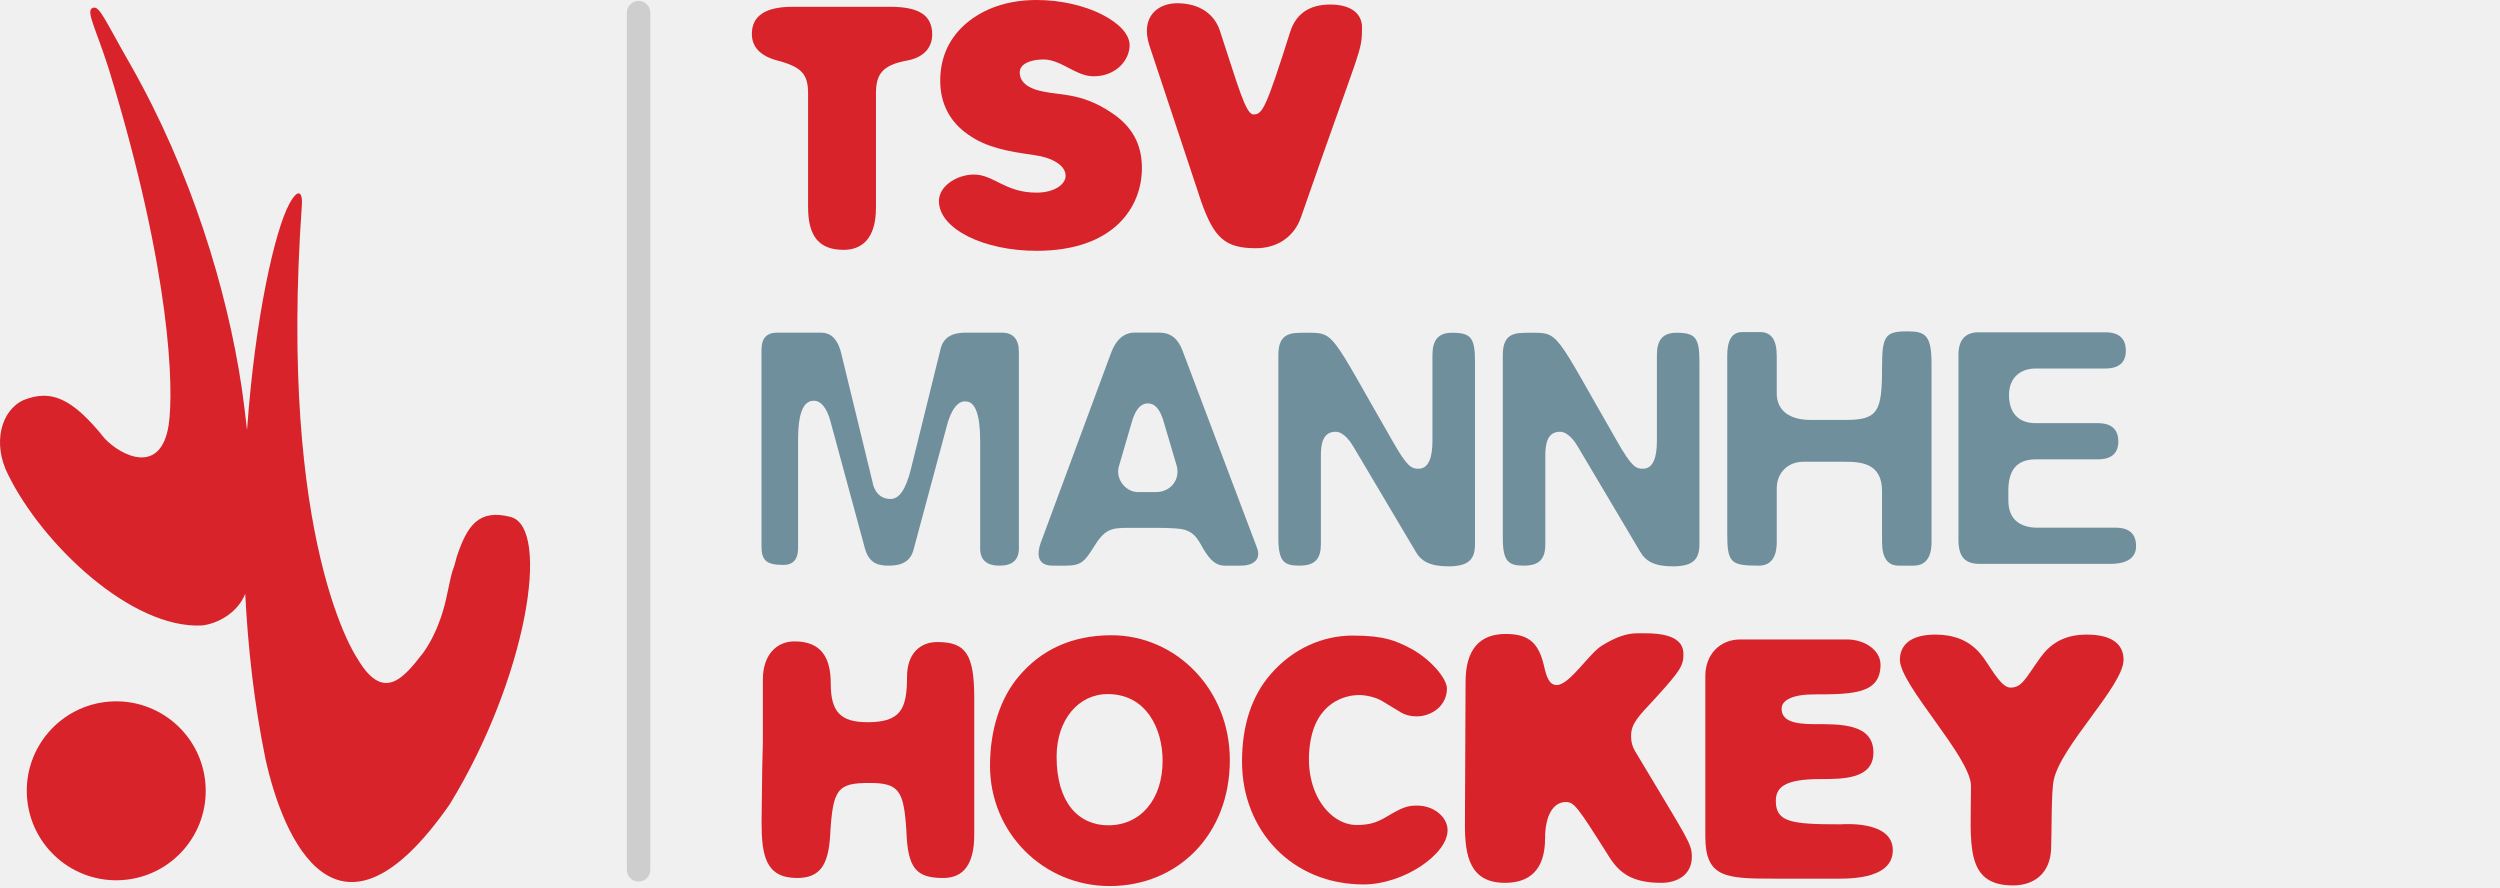
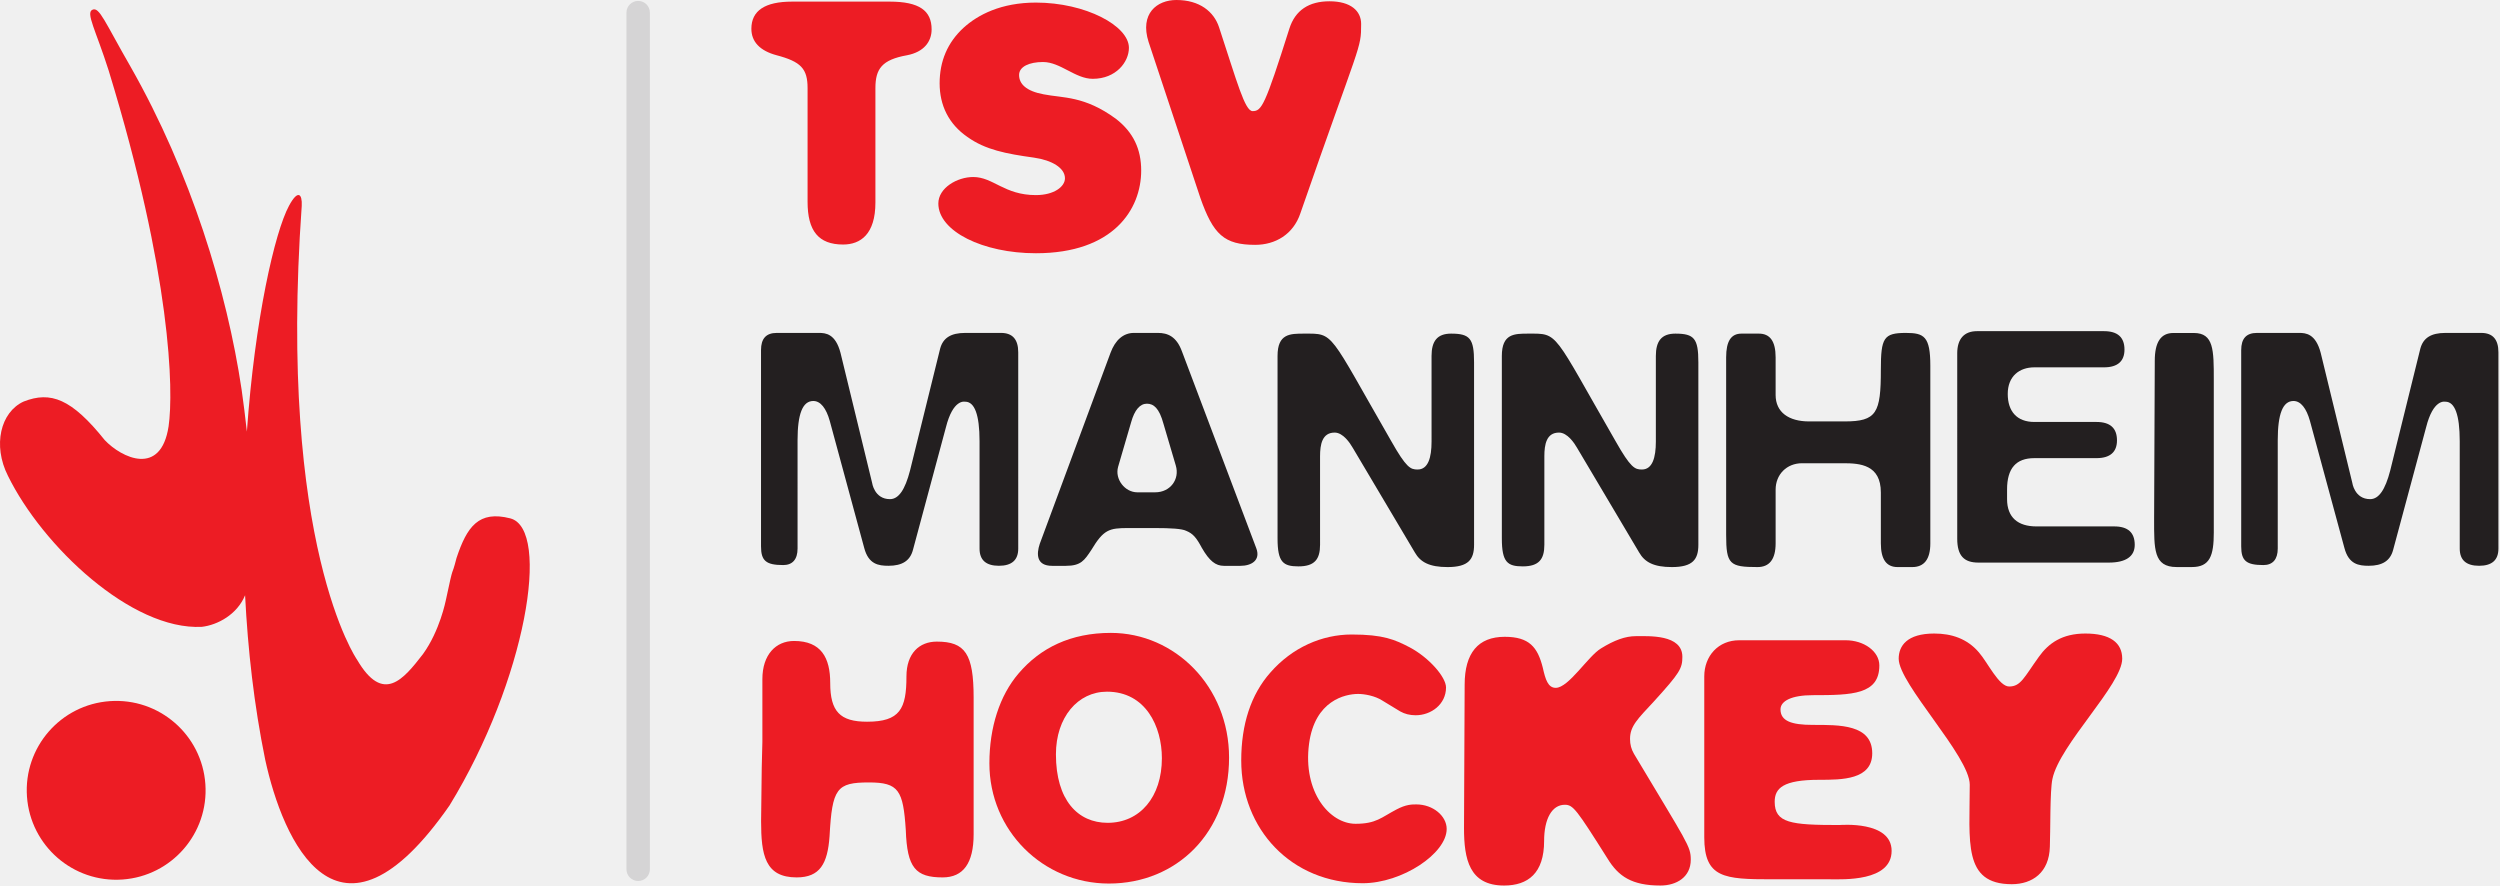
- <svg xmlns="http://www.w3.org/2000/svg" xmlns:xlink="http://www.w3.org/1999/xlink" width="200px" height="71px" viewBox="0 0 200 71" version="1.1">
-   <g id="HBW" stroke="none" stroke-width="1" fill="none" fill-rule="evenodd">
-     <g id="357-TSVMH">
-       <path d="M2.159,63.762 C1.882,59.819 4.855,56.399 8.799,56.124 C12.742,55.849 16.163,58.822 16.44,62.766 C16.716,66.709 13.744,70.129 9.8,70.405 C5.856,70.679 2.436,67.706 2.159,63.762" id="Fill-1" fill="#D8232A" />
-       <path d="M19.619,47.509 C18.982,49.06 17.414,49.888 16.164,50.037 C10.526,50.331 3.393,43.568 0.638,37.951 C-0.602,35.504 0.045,32.846 1.891,32.003 C4.056,31.151 5.726,31.773 8.383,35.088 C9.731,36.511 12.88,38.037 13.496,33.985 C13.908,31.144 13.71,21.869 8.698,5.502 C7.674,2.281 6.84,0.874 7.404,0.637 C7.954,0.385 8.382,1.602 10.458,5.21 C15.279,13.691 18.167,23.157 19.341,31.043 C19.498,32.148 19.64,33.28 19.763,34.411 C20.398,25.404 22.001,18.426 23.135,16.332 C23.842,15.014 24.204,15.36 24.154,16.337 C22.22,43.517 28.581,52.674 28.579,52.662 C30.676,56.253 32.295,54.238 33.86,52.217 C35.221,50.334 35.676,47.942 35.682,47.939 C36.381,44.634 36.083,46.327 36.548,44.518 C37.386,42.008 38.32,40.706 40.849,41.354 C44.123,42.214 42.115,54.322 35.98,64.342 C27.014,77.214 22.636,67.142 21.229,60.671 C20.335,56.296 19.837,51.829 19.619,47.509" id="Fill-3" fill="#D8232A" />
-       <path d="M66.459,54.673 C66.459,52.656 65.735,51.311 63.563,51.311 C62.115,51.311 61.029,52.397 61.029,54.362 L61.029,59.379 L60.978,61.447 L60.926,65.739 C60.926,68.429 61.236,70.239 63.77,70.239 C65.632,70.239 66.252,69.153 66.407,66.929 C66.614,63.102 66.976,62.637 69.562,62.637 C71.941,62.637 72.303,63.257 72.51,66.464 C72.613,69.463 73.286,70.239 75.458,70.239 C77.113,70.239 77.94,69.101 77.94,66.774 L77.94,55.862 C77.94,52.345 77.268,51.363 74.992,51.363 C73.596,51.363 72.562,52.294 72.562,54.155 C72.562,56.741 72.045,57.776 69.407,57.776 C67.235,57.776 66.459,56.948 66.459,54.673" id="Fill-5" fill="#D8232A" />
-       <path d="M84.528,60.542 C84.528,57.569 86.286,55.526 88.613,55.526 C91.716,55.526 93.009,58.318 93.009,60.853 C93.009,63.955 91.251,66.024 88.665,66.024 C86.286,66.024 84.528,64.214 84.528,60.542 Z M98.387,60.801 C98.387,55.112 94.043,50.82 88.924,50.82 C85.717,50.82 83.287,52.009 81.528,54.078 C80.029,55.836 79.201,58.37 79.201,61.266 C79.201,66.645 83.494,70.885 88.768,70.885 C94.198,70.885 98.387,66.8 98.387,60.801 L98.387,60.801 Z" id="Fill-6" fill="#D8232A" />
-       <path d="M108.515,65.998 C106.446,65.998 104.274,63.464 104.792,59.585 C105.257,56.12 107.688,55.604 108.722,55.604 C109.239,55.604 110.066,55.758 110.635,56.12 L112.083,57 C112.446,57.207 112.859,57.31 113.325,57.31 C114.566,57.31 115.755,56.431 115.755,55.086 C115.755,54.259 114.411,52.707 112.859,51.88 C111.67,51.259 110.739,50.846 108.205,50.846 C105.826,50.846 103.447,51.88 101.689,53.897 C100.137,55.655 99.361,58.034 99.361,60.93 C99.361,66.412 103.343,70.756 109.084,70.756 C112.239,70.756 115.807,68.377 115.807,66.412 C115.807,65.377 114.721,64.447 113.376,64.447 C113.014,64.447 112.549,64.447 111.773,64.86 C110.584,65.481 110.17,65.998 108.515,65.998" id="Fill-7" fill="#D8232A" />
-       <path d="M134.674,52.32 C134.674,50.509 131.985,50.665 130.95,50.665 C130.123,50.665 129.244,50.975 128.158,51.647 C127.124,52.268 125.572,54.802 124.538,54.802 C123.917,54.802 123.711,54.13 123.504,53.199 C123.09,51.544 122.418,50.716 120.452,50.716 C118.332,50.716 117.246,52.009 117.246,54.543 L117.194,66.024 C117.194,68.506 117.608,70.627 120.401,70.627 C122.314,70.627 123.607,69.644 123.607,67.058 C123.607,65.3 124.228,64.162 125.262,64.162 C125.934,64.162 126.193,64.524 128.675,68.454 C129.554,69.903 130.64,70.627 132.916,70.627 C134.209,70.627 135.347,69.954 135.347,68.558 C135.347,67.472 135.088,67.265 130.796,60.077 C130.589,59.715 130.485,59.353 130.485,58.887 C130.485,57.853 131.106,57.284 132.399,55.888 C134.467,53.612 134.674,53.25 134.674,52.32" id="Fill-8" fill="#D8232A" />
-       <path d="M146.512,70.291 C147.494,70.291 151.425,70.497 151.425,68.015 C151.425,65.584 147.339,65.946 147.236,65.946 C143.357,65.946 142.065,65.791 142.065,64.085 C142.065,62.999 142.737,62.326 145.633,62.326 C147.443,62.326 149.873,62.326 149.873,60.206 C149.873,57.879 147.236,57.931 145.116,57.931 C143.409,57.931 142.53,57.62 142.53,56.689 C142.53,56.017 143.409,55.551 145.116,55.551 C148.27,55.551 150.442,55.5 150.442,53.173 C150.442,52.035 149.201,51.156 147.753,51.156 L139.22,51.156 C137.565,51.156 136.427,52.397 136.427,54.052 L136.427,66.929 C136.427,70.187 138.031,70.291 141.806,70.291 L146.512,70.291" id="Fill-9" fill="#D8232A" />
-       <path d="M158.404,52.268 C157.473,51.182 156.232,50.768 154.835,50.768 C152.663,50.768 151.991,51.751 151.991,52.785 C151.991,54.802 157.679,60.594 157.679,62.869 C157.679,67.42 157.111,70.834 161.041,70.834 C162.696,70.834 164.04,69.903 164.092,67.834 C164.144,66.593 164.092,63.335 164.299,62.404 C164.868,59.663 169.884,54.854 169.884,52.785 C169.884,51.492 168.902,50.768 166.936,50.768 C165.074,50.768 163.989,51.544 163.213,52.63 C162.023,54.285 161.765,55.009 160.834,55.009 C160.007,55.009 159.127,53.095 158.404,52.268" id="Fill-10" fill="#D8232A" />
-       <path d="M65.565,26.611 L62.181,26.611 C61.321,26.611 60.919,27.07 60.919,27.988 L60.92,43.703 C60.92,44.85 61.321,45.194 62.698,45.194 C63.443,45.194 63.845,44.736 63.845,43.875 L63.845,35.214 C63.845,33.092 64.246,32.06 65.106,32.06 C65.68,32.06 66.139,32.633 66.426,33.666 L69.179,43.818 C69.523,45.137 70.326,45.252 71.129,45.252 C72.219,45.252 72.85,44.85 73.079,43.99 L75.717,34.182 C76.291,31.888 77.208,32.117 77.266,32.117 C78.011,32.117 78.413,33.15 78.413,35.272 L78.413,43.875 C78.413,44.793 78.93,45.252 79.962,45.252 C80.994,45.252 81.511,44.793 81.511,43.875 L81.51,28.16 C81.51,27.127 81.051,26.611 80.133,26.611 L77.265,26.611 C76.118,26.611 75.488,27.013 75.258,27.873 L72.849,37.623 C72.448,39.172 71.932,39.918 71.244,39.918 C69.982,39.918 69.81,38.598 69.81,38.598 L67.286,28.217 C66.884,26.669 66.081,26.611 65.565,26.611" id="Fill-11" fill="#6F8F9D" />
-       <path d="M94.123,37.222 C94.453,38.322 93.683,39.367 92.473,39.367 L91.043,39.367 C90.053,39.367 89.228,38.322 89.503,37.332 L90.548,33.757 C90.823,32.767 91.263,32.272 91.812,32.272 C92.363,32.272 92.803,32.657 93.133,33.867 L94.123,37.222 Z M97.973,45.252 L99.293,45.252 C100.173,45.252 100.943,44.812 100.558,43.822 L94.617,28.092 C94.177,26.882 93.462,26.607 92.692,26.607 L90.767,26.607 C89.942,26.607 89.282,27.157 88.897,28.202 L83.233,43.492 C82.958,44.317 82.958,45.252 84.223,45.252 L85.323,45.252 C86.533,45.252 86.808,44.812 87.358,43.987 C88.348,42.337 88.788,42.227 90.328,42.227 L92.418,42.227 C93.738,42.227 94.618,42.282 94.948,42.447 C95.498,42.667 95.773,42.997 96.213,43.822 C96.818,44.867 97.313,45.252 97.973,45.252 L97.973,45.252 Z" id="Fill-12" fill="#6F8F9D" />
-       <path d="M111.361,35.211 C106.284,26.397 106.842,26.62 104.388,26.62 C103.272,26.62 102.268,26.62 102.268,28.405 L102.269,43.02 C102.269,44.917 102.715,45.252 103.942,45.252 C105.225,45.252 105.671,44.694 105.671,43.523 L105.671,36.438 C105.671,35.489 105.838,34.541 106.843,34.541 C107.512,34.541 108.07,35.378 108.293,35.768 L113.258,44.136 C113.704,44.917 114.43,45.307 115.88,45.307 C117.554,45.307 118,44.694 118,43.523 L117.999,28.907 C117.999,27.01 117.664,26.62 116.158,26.62 C115.042,26.62 114.596,27.233 114.596,28.405 L114.596,35.266 C114.597,36.549 114.318,37.497 113.481,37.497 C112.923,37.497 112.588,37.386 111.361,35.211" id="Fill-13" fill="#6F8F9D" />
-       <path d="M129.316,35.211 C124.24,26.397 124.797,26.62 122.343,26.62 C121.227,26.62 120.223,26.62 120.223,28.405 L120.224,43.02 C120.224,44.917 120.67,45.252 121.897,45.252 C123.18,45.252 123.627,44.694 123.627,43.523 L123.626,36.438 C123.626,35.489 123.794,34.541 124.798,34.541 C125.467,34.541 126.025,35.378 126.248,35.768 L131.213,44.136 C131.66,44.917 132.385,45.307 133.835,45.307 C135.509,45.307 135.955,44.694 135.955,43.523 L135.954,28.907 C135.954,27.01 135.62,26.62 134.114,26.62 C132.998,26.62 132.552,27.233 132.552,28.405 L132.552,35.266 C132.552,36.549 132.273,37.497 131.436,37.497 C130.878,37.497 130.544,37.386 129.316,35.211" id="Fill-14" fill="#6F8F9D" />
-       <path d="M140.8,26.564 L139.406,26.564 C138.569,26.564 138.179,27.177 138.179,28.461 L138.179,42.685 C138.179,45.028 138.458,45.252 140.69,45.252 C141.638,45.252 142.14,44.638 142.14,43.355 L142.14,39.06 C142.139,37.832 143.032,36.94 144.259,36.94 L147.55,36.94 C148.89,36.94 150.563,37.051 150.563,39.283 L150.563,43.355 C150.563,44.638 151.01,45.252 151.902,45.252 L153.074,45.252 C154.022,45.252 154.524,44.638 154.524,43.355 L154.523,29.13 C154.523,26.787 154.021,26.508 152.571,26.508 C150.786,26.508 150.563,26.898 150.563,29.465 C150.563,32.923 150.228,33.593 147.662,33.593 L144.817,33.593 C143.2,33.593 142.139,32.868 142.139,31.473 L142.139,28.461 C142.139,27.177 141.693,26.564 140.8,26.564" id="Fill-15" fill="#6F8F9D" />
-       <path d="M168.426,26.584 L158.261,26.584 C157.223,26.584 156.677,27.213 156.677,28.361 L156.677,43.198 C156.677,44.565 157.224,45.111 158.371,45.111 L168.809,45.111 C170.176,45.111 170.887,44.619 170.886,43.69 C170.886,42.706 170.34,42.215 169.247,42.215 L163.017,42.215 C161.541,42.215 160.667,41.504 160.667,40.028 L160.667,39.264 C160.666,37.569 161.377,36.749 162.852,36.749 L167.825,36.749 C168.918,36.749 169.465,36.257 169.465,35.328 C169.465,34.345 168.918,33.853 167.825,33.853 L162.852,33.853 C161.431,33.853 160.721,32.979 160.721,31.612 C160.721,30.191 161.65,29.481 162.852,29.481 L168.426,29.481 C169.519,29.481 170.066,28.989 170.066,28.06 C170.066,27.076 169.519,26.584 168.426,26.584" id="Fill-16" fill="#6F8F9D" />
-       <g id="Group-20" transform="translate(172.4376, 26.52025)">
-         <mask id="mask-2" fill="white">
-           <use xlink:href="#path-1" />
-         </mask>
-         <g id="Clip-18" />
-         <path d="M3.184,0 L1.539,0 C0.53,0 0.053,0.743 0.053,2.23 L0,14.862 C0,17.304 -0.053,18.737 1.805,18.737 L3.026,18.737 C4.459,18.737 4.778,17.835 4.778,15.977 L4.777,3.716 C4.777,1.38 4.777,0 3.184,0" id="Fill-17" fill="#6F8F9D" mask="url(#mask-2)" />
-         <path d="M11.617,0.091 L8.233,0.091 C7.373,0.091 6.971,0.55 6.971,1.468 L6.972,17.183 C6.972,18.33 7.373,18.674 8.75,18.674 C9.496,18.674 9.897,18.215 9.897,17.355 L9.897,8.694 C9.897,6.572 10.298,5.54 11.159,5.54 C11.732,5.54 12.191,6.113 12.478,7.146 L15.231,17.298 C15.575,18.617 16.378,18.732 17.181,18.732 C18.271,18.732 18.902,18.33 19.131,17.47 L21.769,7.662 C22.343,5.368 23.26,5.597 23.318,5.597 C24.063,5.597 24.465,6.629 24.465,8.751 L24.465,17.355 C24.465,18.273 24.982,18.732 26.014,18.732 C27.046,18.732 27.563,18.273 27.562,17.355 L27.562,1.64 C27.562,0.607 27.103,0.091 26.185,0.091 L23.317,0.091 C22.17,0.091 21.54,0.493 21.31,1.353 L18.902,11.103 C18.5,12.652 17.984,13.397 17.296,13.397 C16.034,13.397 15.862,12.078 15.862,12.078 L13.338,1.697 C12.936,0.148 12.133,0.091 11.617,0.091" id="Fill-19" fill="#6F8F9D" mask="url(#mask-2)" />
+ <svg xmlns="http://www.w3.org/2000/svg" width="824px" height="292px" viewBox="0 0 824 292" version="1.1">
+   <g id="Page-1" stroke="none" stroke-width="1" fill="none" fill-rule="evenodd">
+     <g id="Artboard">
+       <g id="Hockey" transform="translate(250.856, 208.6)" fill="#ED1C24">
+         <path d="M401.356,76.655 C397.523,81.127 392.413,82.829 386.663,82.829 C377.72,82.829 374.952,78.784 374.952,74.527 C374.952,66.221 398.373,42.372 398.373,33.004 C398.373,14.265 396.033,0.212 412.215,0.212 C419.029,0.212 424.565,4.045 424.777,12.563 C424.991,17.673 424.777,31.086 425.629,34.92 C427.972,46.205 448.627,66.008 448.627,74.527 C448.627,79.849 444.581,82.829 436.488,82.829 C428.823,82.829 424.352,79.636 421.157,75.164 C416.26,68.351 415.196,65.369 411.364,65.369 C407.956,65.369 404.336,73.248 401.356,76.655 L401.356,76.655" id="y" fill-rule="nonzero" transform="translate(411.7893, 41.52059) scale(1, -1) translate(-411.7893, -41.52059) " />
+         <path d="M352.393,2.448 C356.439,2.448 372.621,1.596 372.621,11.817 C372.621,21.825 355.8,20.335 355.373,20.335 C339.404,20.335 334.081,20.973 334.081,28 C334.081,32.472 336.849,35.24 348.773,35.24 C356.225,35.24 366.233,35.24 366.233,43.971 C366.233,53.552 355.373,53.339 346.644,53.339 C339.617,53.339 335.997,54.616 335.997,58.449 C335.997,61.217 339.617,63.135 346.644,63.135 C359.633,63.135 368.576,63.347 368.576,72.928 C368.576,77.614 363.465,81.233 357.503,81.233 L322.369,81.233 C315.556,81.233 310.871,76.123 310.871,69.308 L310.871,16.29 C310.871,2.873 317.472,2.448 333.016,2.448 L352.393,2.448 L352.393,2.448" id="e" fill-rule="nonzero" transform="translate(341.746, 41.83193) scale(1, -1) translate(-341.746, -41.83193) " />
+         <path d="M303.652,76.441 C303.652,83.895 292.58,83.255 288.32,83.255 C284.915,83.255 281.295,81.977 276.823,79.209 C272.564,76.655 266.176,66.221 261.917,66.221 C259.363,66.221 258.511,68.99 257.659,72.821 C255.956,79.636 253.188,83.043 245.095,83.043 C236.367,83.043 231.895,77.719 231.895,67.285 L231.681,20.016 C231.681,9.795 233.384,1.064 244.883,1.064 C252.761,1.064 258.085,5.109 258.085,15.756 C258.085,22.996 260.64,27.681 264.899,27.681 C267.667,27.681 268.731,26.191 278.952,10.008 C282.572,4.045 287.043,1.064 296.413,1.064 C301.736,1.064 306.421,3.832 306.421,9.581 C306.421,14.053 305.356,14.905 287.683,44.503 C286.831,45.992 286.405,47.483 286.405,49.4 C286.405,53.659 288.96,56 294.283,61.751 C302.8,71.119 303.652,72.609 303.652,76.441 L303.652,76.441" id="k" fill-rule="nonzero" transform="translate(269.0513, 42.16624) scale(1, -1) translate(-269.0513, -42.16624) " />
+         <path d="M195.944,20.121 C187.427,20.121 178.484,30.555 180.613,46.525 C182.531,60.792 192.537,62.92 196.796,62.92 C198.925,62.92 202.332,62.283 204.675,60.792 L210.637,57.172 C212.128,56.32 213.831,55.895 215.748,55.895 C220.859,55.895 225.755,59.515 225.755,65.049 C225.755,68.457 220.219,74.845 213.831,78.252 C208.933,80.807 205.1,82.51 194.667,82.51 C184.872,82.51 175.077,78.252 167.837,69.948 C161.449,62.708 158.255,52.914 158.255,40.988 C158.255,18.419 174.651,0.532 198.287,0.532 C211.276,0.532 225.968,10.327 225.968,18.419 C225.968,22.677 221.496,26.509 215.96,26.509 C214.469,26.509 212.553,26.509 209.36,24.807 C204.461,22.252 202.757,20.121 195.944,20.121 L195.944,20.121" id="c" fill-rule="nonzero" transform="translate(192.1113, 41.52108) scale(1, -1) translate(-192.1113, -41.52108) " />
+         <path d="M97.179,42.585 C97.179,54.829 104.42,63.24 114.001,63.24 C126.777,63.24 132.1,51.743 132.1,41.308 C132.1,28.532 124.861,20.016 114.213,20.016 C104.42,20.016 97.179,27.468 97.179,42.585 L97.179,42.585 Z M154.245,41.521 C154.245,64.944 136.359,82.617 115.279,82.617 C102.077,82.617 92.069,77.719 84.829,69.202 C78.655,61.963 75.248,51.529 75.248,39.604 C75.248,17.46 92.921,0 114.64,0 C136.997,0 154.245,16.821 154.245,41.521 L154.245,41.521" id="o" transform="translate(114.7467, 41.3086) scale(1, -1) translate(-114.7467, -41.3086) " />
+         <path d="M22.784,66.753 C22.784,75.057 19.803,80.593 10.86,80.593 C4.897,80.593 0.425,76.123 0.425,68.031 L0.425,47.376 L0.213,38.86 L-2.84217094e-14,21.186 C-2.84217094e-14,10.114 1.279,2.661 11.712,2.661 C19.377,2.661 21.932,7.133 22.571,16.29 C23.423,32.045 24.913,33.963 35.56,33.963 C45.355,33.963 46.845,31.407 47.697,18.205 C48.123,5.856 50.891,2.661 59.835,2.661 C66.648,2.661 70.055,7.347 70.055,16.927 L70.055,61.856 C70.055,76.336 67.287,80.381 57.917,80.381 C52.168,80.381 47.909,76.548 47.909,68.883 C47.909,58.237 45.781,53.977 34.921,53.977 C25.977,53.977 22.784,57.384 22.784,66.753 L22.784,66.753" id="H" fill-rule="nonzero" transform="translate(35.02733, 41.62733) scale(1, -1) translate(-35.02733, -41.62733) " />
      </g>
-       <path d="M64.647,16.575 C64.647,18.902 65.526,19.988 67.491,19.988 C68.888,19.988 70.077,19.16 70.077,16.626 C70.077,14.092 70.077,9.852 70.077,7.473 C70.077,5.922 70.595,5.197 72.611,4.835 C73.956,4.577 74.576,3.749 74.576,2.767 C74.576,1.267 73.594,0.543 71.215,0.543 L63.406,0.543 C61.234,0.543 60.148,1.267 60.148,2.715 C60.148,3.749 60.82,4.473 62.165,4.835 C64.13,5.353 64.647,5.922 64.647,7.473 L64.647,16.575" id="Fill-21" fill="#D8232A" />
-       <path d="M85.25,14.066 C85.25,14.739 84.371,15.411 82.923,15.411 C80.389,15.411 79.51,13.963 77.907,13.963 C76.614,13.963 75.114,14.842 75.114,16.084 C75.114,18.307 78.683,20.065 82.923,20.065 C89.129,20.065 91.353,16.549 91.353,13.446 C91.353,11.739 90.732,10.395 89.336,9.309 C86.802,7.447 85.095,7.654 83.544,7.343 C82.148,7.085 81.579,6.516 81.579,5.792 C81.579,5.12 82.406,4.758 83.492,4.758 C84.888,4.758 86.078,6.103 87.474,6.103 C89.336,6.103 90.37,4.758 90.37,3.62 C90.37,1.862 86.905,0 82.923,0 C80.131,0 78.269,0.982 77.131,2.017 C75.838,3.206 75.218,4.706 75.218,6.464 C75.218,8.223 75.942,9.722 77.442,10.757 C78.889,11.791 80.545,12.101 82.768,12.412 C84.216,12.619 85.25,13.239 85.25,14.066" id="Fill-22" fill="#D8232A" />
-       <path d="M97.582,2.431 C97.169,1.189 96.031,0.259 94.169,0.259 C92.618,0.259 91.222,1.345 91.946,3.62 L96.083,16.084 C97.117,19.031 97.996,19.858 100.479,19.858 C102.082,19.858 103.53,19.031 104.099,17.324 C108.908,3.465 108.96,4.241 108.96,2.172 C108.96,1.138 108.132,0.362 106.426,0.362 C104.771,0.362 103.685,1.086 103.22,2.534 C101.254,8.74 100.996,9.154 100.272,9.154 C99.651,9.154 99.031,6.827 97.582,2.431" id="Fill-23" fill="#D8232A" />
-       <path d="M51.086,0.073 L51.086,0.073 C51.604,0.073 52.024,0.493 52.024,1.011 L52.024,69.585 C52.024,70.103 51.604,70.523 51.086,70.523 C50.568,70.523 50.148,70.103 50.148,69.585 L50.148,1.011 C50.148,0.493 50.568,0.073 51.086,0.073" id="Fill-24" fill="#CDCECD" />
+       <g id="Mannheim" transform="translate(250.8293, 109.15)" fill="#231F20">
+         <path d="M506.999,77.331 L493.064,77.331 C489.523,77.331 487.869,75.442 487.869,71.663 L487.872,6.956 C487.872,2.233 489.525,0.816 495.193,0.816 C498.264,0.816 499.916,2.706 499.916,6.248 L499.915,41.908 C499.915,50.646 501.567,54.896 505.111,54.896 C507.471,54.896 509.361,52.535 510.541,48.284 L521.879,6.485 C523.296,1.054 526.603,0.58 529.908,0.58 C534.395,0.58 536.993,2.233 537.937,5.776 L548.799,46.159 C551.16,55.604 554.939,54.66 555.175,54.66 C558.244,54.66 559.897,50.41 559.897,41.672 L559.9,6.248 C559.9,2.469 562.025,0.58 566.277,0.58 C570.527,0.58 572.653,2.469 572.652,6.248 L572.649,70.956 C572.649,75.206 570.76,77.331 566.981,77.331 L555.173,77.331 C550.451,77.331 547.853,75.678 546.908,72.136 L536.992,31.99 C535.339,25.614 533.215,22.543 530.38,22.543 C525.184,22.543 524.476,27.975 524.476,27.975 L514.083,70.719 C512.429,77.095 509.123,77.331 506.999,77.331 L506.999,77.331" id="m" fill-rule="nonzero" transform="translate(530.2607, 38.9556) scale(1, -1) translate(-530.2607, -38.9556) " />
+         <path d="M472.277,77.75 L465.503,77.75 C461.349,77.75 459.383,74.69 459.384,68.571 L459.167,16.557 C459.168,6.502 458.948,0.603 466.599,0.603 L471.624,0.603 C477.525,0.603 478.837,4.318 478.837,11.967 L478.835,62.453 C478.835,72.069 478.835,77.75 472.277,77.75 L472.277,77.75" id="i" fill-rule="nonzero" transform="translate(469.0018, 39.17667) scale(1, -1) translate(-469.0018, -39.17667) " />
+         <path d="M442.651,76.281 L400.796,76.281 C396.521,76.281 394.272,73.694 394.272,68.968 L394.275,7.875 C394.275,2.249 396.524,0 401.249,0 L444.228,0 C449.853,0 452.78,2.025 452.779,5.851 C452.779,9.901 450.528,11.925 446.028,11.925 L420.376,11.925 C414.3,11.925 410.7,14.851 410.7,20.927 L410.7,24.075 C410.699,31.052 413.624,34.428 419.7,34.428 L440.176,34.428 C444.676,34.428 446.927,36.453 446.927,40.278 C446.927,44.328 444.676,46.353 440.176,46.353 L419.7,46.353 C413.848,46.353 410.924,49.953 410.924,55.58 C410.923,61.429 414.748,64.356 419.699,64.356 L442.651,64.356 C447.151,64.356 449.4,66.38 449.4,70.205 C449.4,74.256 447.151,76.281 442.651,76.281 L442.651,76.281" id="e" fill-rule="nonzero" transform="translate(423.5253, 38.14053) scale(1, -1) translate(-423.5253, -38.14053) " />
+         <path d="M328.901,77.526 L323.16,77.526 C319.715,77.526 318.108,75 318.108,69.716 L318.111,11.147 C318.111,1.5 319.259,0.58 328.447,0.58 C332.351,0.58 334.417,3.108 334.417,8.391 L334.417,26.076 C334.416,31.13 338.092,34.804 343.145,34.804 L356.696,34.804 C362.209,34.804 369.1,34.344 369.1,25.157 L369.101,8.391 C369.101,3.108 370.939,0.58 374.615,0.58 L379.437,0.58 C383.341,0.58 385.408,3.108 385.408,8.391 L385.405,66.962 C385.405,76.607 383.337,77.756 377.367,77.756 C370.016,77.756 369.099,76.148 369.099,65.583 C369.099,51.342 367.721,48.586 357.156,48.586 L345.441,48.586 C338.781,48.586 334.416,51.571 334.416,57.314 L334.415,69.716 C334.415,75 332.577,77.526 328.901,77.526 L328.901,77.526" id="h" fill-rule="nonzero" transform="translate(351.758, 39.16827) scale(1, -1) translate(-351.758, -39.16827) " />
+         <path d="M281.619,42.382 C260.716,78.673 263.012,77.756 252.905,77.756 C248.312,77.756 244.177,77.756 244.177,70.405 L244.18,10.226 C244.181,2.415 246.019,1.038 251.072,1.038 C256.355,1.038 258.192,3.336 258.192,8.158 L258.191,37.329 C258.191,41.234 258.88,45.138 263.013,45.138 C265.771,45.138 268.067,41.693 268.987,40.085 L289.429,5.633 C291.268,2.415 294.253,0.809 300.225,0.809 C307.115,0.809 308.952,3.336 308.952,8.158 L308.949,68.337 C308.949,76.146 307.572,77.756 301.371,77.756 C296.777,77.756 294.94,75.228 294.94,70.405 L294.941,42.153 C294.941,36.87 293.792,32.966 290.347,32.966 C288.051,32.966 286.672,33.425 281.619,42.382 L281.619,42.382" id="n" fill-rule="nonzero" transform="translate(276.5647, 39.28359) scale(1, -1) translate(-276.5647, -39.28359) " />
+         <path d="M207.689,42.382 C186.785,78.673 189.083,77.756 178.977,77.756 C174.384,77.756 170.249,77.756 170.249,70.405 L170.252,10.226 C170.252,2.415 172.089,1.038 177.143,1.038 C182.425,1.038 184.263,3.336 184.263,8.158 L184.261,37.329 C184.261,41.234 184.949,45.138 189.085,45.138 C191.84,45.138 194.137,41.693 195.057,40.085 L215.501,5.633 C217.337,2.415 220.324,0.809 226.296,0.809 C233.187,0.809 235.024,3.336 235.024,8.158 L235.021,68.337 C235.021,76.146 233.643,77.756 227.441,77.756 C222.847,77.756 221.009,75.228 221.009,70.405 L221.011,42.153 C221.012,36.87 219.864,32.966 216.419,32.966 C214.121,32.966 212.743,33.425 207.689,42.382 L207.689,42.382" id="n" fill-rule="nonzero" transform="translate(202.6367, 39.28359) scale(1, -1) translate(-202.6367, -39.28359) " />
+         <path d="M136.712,33.643 C138.071,29.115 134.901,24.811 129.919,24.811 L124.032,24.811 C119.955,24.811 116.559,29.115 117.691,33.19 L121.992,47.91 C123.124,51.986 124.936,54.024 127.2,54.024 C129.465,54.024 131.277,52.439 132.636,47.456 L136.712,33.643 L136.712,33.643 Z M152.565,0.58 L158.001,0.58 C161.623,0.58 164.793,2.392 163.209,6.468 L138.749,71.235 C136.937,76.216 133.993,77.35 130.823,77.35 L122.896,77.35 C119.5,77.35 116.783,75.084 115.197,70.782 L91.875,7.827 C90.744,4.431 90.744,0.58 95.952,0.58 L100.481,0.58 C105.463,0.58 106.595,2.392 108.86,5.79 C112.936,12.583 114.747,13.035 121.088,13.035 L129.693,13.035 C135.128,13.035 138.752,12.809 140.111,12.13 C142.375,11.224 143.507,9.866 145.319,6.468 C147.809,2.166 149.848,0.58 152.565,0.58 L152.565,0.58" id="a" transform="translate(127.4489, 38.96493) scale(1, -1) translate(-127.4489, -38.96493) " />
+         <path d="M19.128,77.331 L5.196,77.331 C1.653,77.331 2.84217094e-14,75.442 2.84217094e-14,71.664 L0.003,6.956 C0.003,2.233 1.656,0.816 7.324,0.816 C10.393,0.816 12.047,2.706 12.047,6.248 L12.045,41.908 C12.045,50.646 13.699,54.896 17.24,54.896 C19.601,54.896 21.491,52.535 22.672,48.284 L34.009,6.485 C35.427,1.054 38.732,0.58 42.039,0.58 C46.525,0.58 49.123,2.233 50.068,5.776 L60.929,46.159 C63.291,55.604 67.069,54.66 67.305,54.66 C70.375,54.66 72.029,50.41 72.029,41.672 L72.031,6.248 C72.031,2.469 74.156,0.58 78.407,0.58 C82.657,0.58 84.783,2.469 84.783,6.248 L84.78,70.956 C84.78,75.206 82.891,77.331 79.112,77.331 L67.304,77.331 C62.581,77.331 59.984,75.678 59.039,72.136 L49.121,31.99 C47.469,25.614 45.344,22.543 42.509,22.543 C37.315,22.543 36.607,27.975 36.607,27.975 L26.213,70.719 C24.56,77.095 21.255,77.331 19.128,77.331 L19.128,77.331" id="M" fill-rule="nonzero" transform="translate(42.39133, 38.9556) scale(1, -1) translate(-42.39133, -38.9556) " />
+       </g>
+       <g id="TSV" transform="translate(247.6533, 0)" fill="#ED1C24" fill-rule="nonzero">
+         <path d="M154.133,71.757 C152.431,76.868 147.745,80.7 140.08,80.7 C133.692,80.7 127.944,76.229 130.925,66.86 L147.959,15.543 C152.217,3.407 155.837,0 166.059,0 C172.659,0 178.621,3.407 180.963,10.433 C200.767,67.499 200.979,64.305 200.979,72.821 C200.979,77.08 197.572,80.275 190.545,80.275 C183.732,80.275 179.26,77.293 177.344,71.332 C169.252,45.78 168.187,44.076 165.207,44.076 C162.651,44.076 160.096,53.657 154.133,71.757 L154.133,71.757" id="V" transform="translate(165.5472, 40.35) scale(1, -1) translate(-165.5472, -40.35) " />
+         <path d="M103.357,25.552 C103.357,22.784 99.737,20.016 93.776,20.016 C83.343,20.016 79.721,25.977 73.121,25.977 C67.797,25.977 61.623,22.359 61.623,17.247 C61.623,8.092 76.315,0.852 93.776,0.852 C119.327,0.852 128.484,15.331 128.484,28.107 C128.484,35.133 125.928,40.669 120.179,45.143 C109.745,52.807 102.719,51.956 96.331,53.233 C90.581,54.299 88.239,56.64 88.239,59.621 C88.239,62.389 91.647,63.88 96.117,63.88 C101.867,63.88 106.764,58.343 112.513,58.343 C120.179,58.343 124.437,63.88 124.437,68.564 C124.437,75.804 110.171,83.469 93.776,83.469 C82.277,83.469 74.612,79.424 69.928,75.165 C64.604,70.268 62.048,64.092 62.048,56.853 C62.048,49.613 65.029,43.437 71.205,39.18 C77.167,34.921 83.981,33.643 93.136,32.367 C99.099,31.513 103.357,28.959 103.357,25.552 L103.357,25.552" id="S" transform="translate(95.05333, 42.16067) scale(1, -1) translate(-95.05333, -42.16067) " />
+         <path d="M18.525,14.587 C18.525,5.005 22.145,0.533 30.236,0.533 C35.985,0.533 40.883,3.941 40.883,14.375 C40.883,24.808 40.883,42.268 40.883,52.063 C40.883,58.451 43.013,61.432 51.317,62.923 C56.853,63.988 59.408,67.395 59.408,71.44 C59.408,77.615 55.363,80.596 45.568,80.596 L13.415,80.596 C4.472,80.596 1.77635684e-14,77.615 1.77635684e-14,71.653 C1.77635684e-14,67.395 2.768,64.413 8.305,62.923 C16.396,60.793 18.525,58.451 18.525,52.063 L18.525,14.587 L18.525,14.587" id="T" transform="translate(29.704, 40.56467) scale(1, -1) translate(-29.704, -40.56467) " />
+       </g>
+       <path d="M210.34,290.374 L210.34,290.374 C212.473,290.374 214.203,288.645 214.203,286.513 L214.203,4.162 C214.203,2.029 212.473,0.3 210.34,0.3 L210.34,0.3 C208.208,0.3 206.479,2.029 206.479,4.162 L206.479,286.513 C206.479,288.645 208.208,290.374 210.34,290.374 L210.34,290.374" id="Dash" fill="#D5D4D5" fill-rule="nonzero" transform="translate(210.3407, 145.3372) scale(1, -1) translate(-210.3407, -145.3372) " />
+       <g id="Sticks" transform="translate(0.000012, 3.073745)" fill="#ED1C24" fill-rule="nonzero">
+         <path d="M8.889,255.367 C7.749,271.604 19.99,285.684 36.228,286.818 C52.465,287.951 66.551,275.707 67.69,259.471 C68.828,243.233 56.589,229.152 40.352,228.019 C24.114,226.887 10.028,239.13 8.889,255.367 L8.889,255.367" id="Ball" transform="translate(38.28903, 257.4184) scale(1, -1) translate(-38.28903, -257.4184) " />
+         <path d="M80.78,94.926 C78.158,88.542 71.702,85.131 66.554,84.519 C43.341,83.306 13.972,111.154 2.627,134.279 C-2.479,144.355 0.185,155.299 7.787,158.772 C16.701,162.278 23.575,159.719 34.518,146.068 C40.065,140.208 53.032,133.926 55.569,150.608 C57.267,162.31 56.451,200.496 35.813,267.884 C31.596,281.147 28.162,286.943 30.484,287.919 C32.752,288.954 34.512,283.943 43.06,269.088 C62.91,234.17 74.802,195.195 79.635,162.722 C80.281,158.174 80.867,153.512 81.372,148.855 C83.987,185.942 90.588,214.675 95.257,223.295 C98.169,228.72 99.658,227.296 99.451,223.274 C91.49,111.362 117.68,73.66 117.671,73.708 C126.304,58.926 132.971,67.221 139.416,75.54 C145.017,83.296 146.892,93.146 146.919,93.158 C149.795,106.763 148.567,99.795 150.481,107.242 C153.933,117.576 157.777,122.936 168.193,120.271 C181.672,116.727 173.405,66.874 148.143,25.618 C111.229,-27.381 93.201,14.091 87.409,40.735 C83.727,58.746 81.677,77.14 80.78,94.926 L80.78,94.926" transform="translate(87.30419, 144.0248) scale(1, -1) translate(-87.30419, -144.0248) " />
+       </g>
    </g>
  </g>
</svg>
